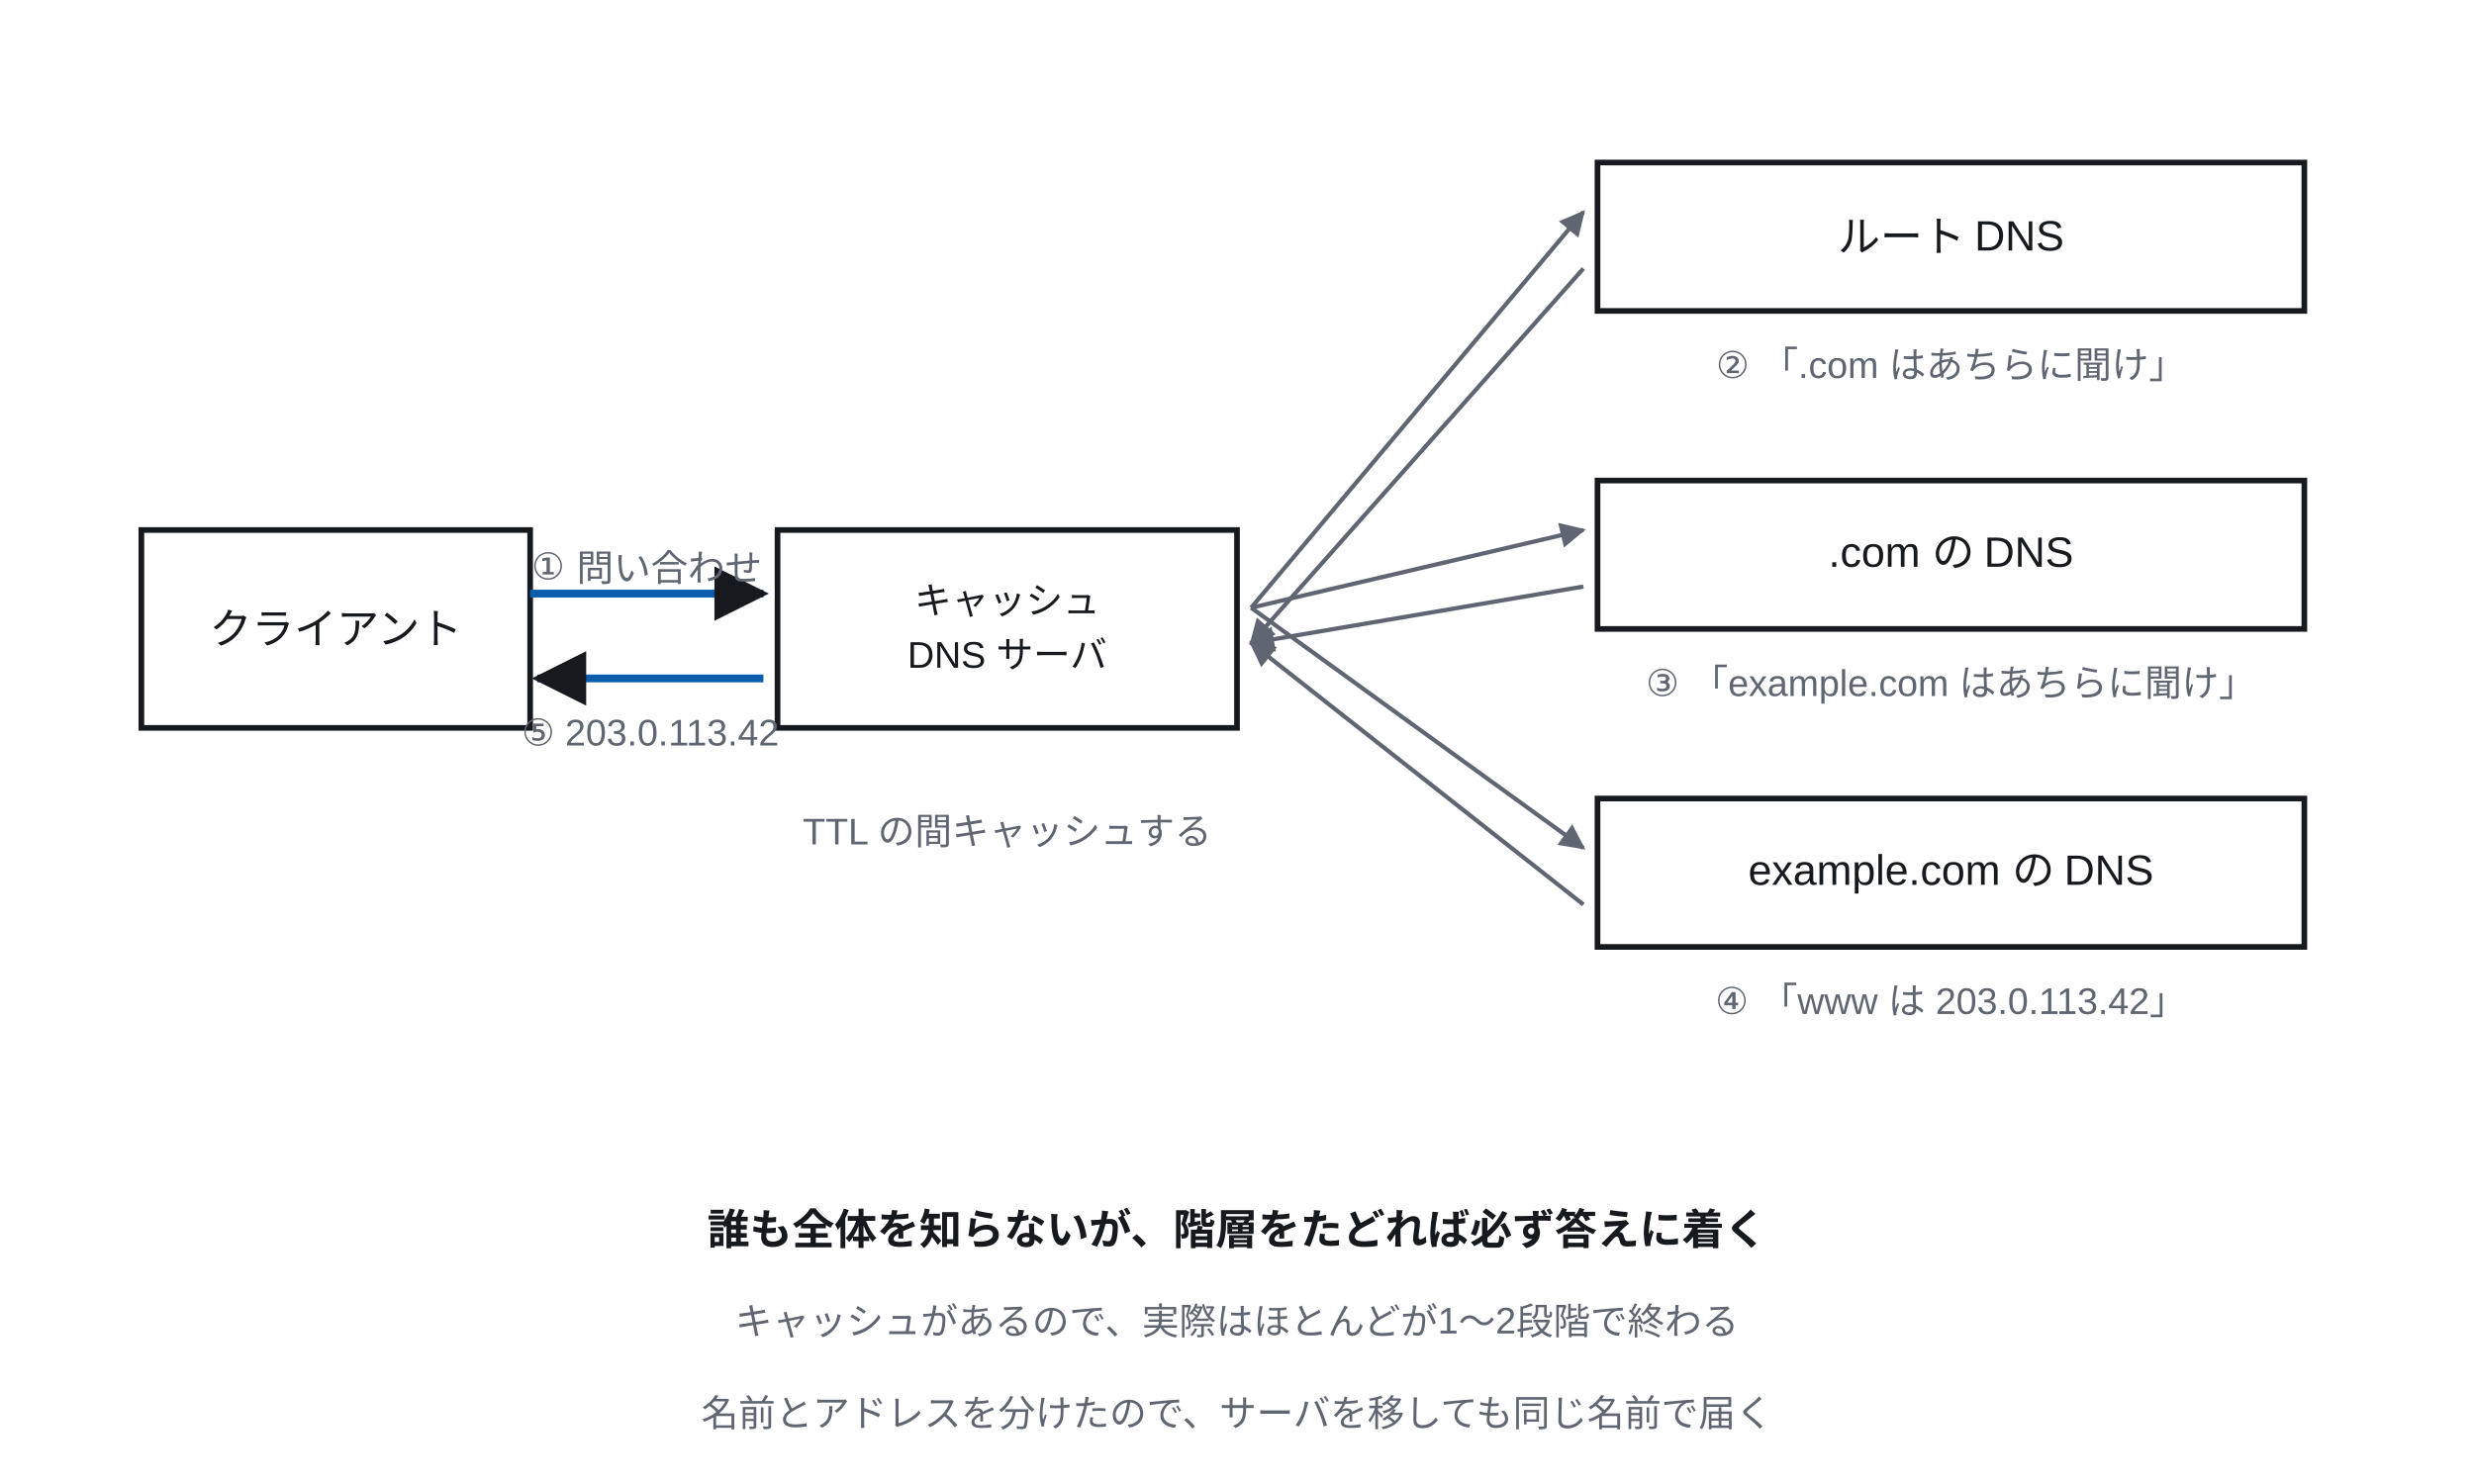
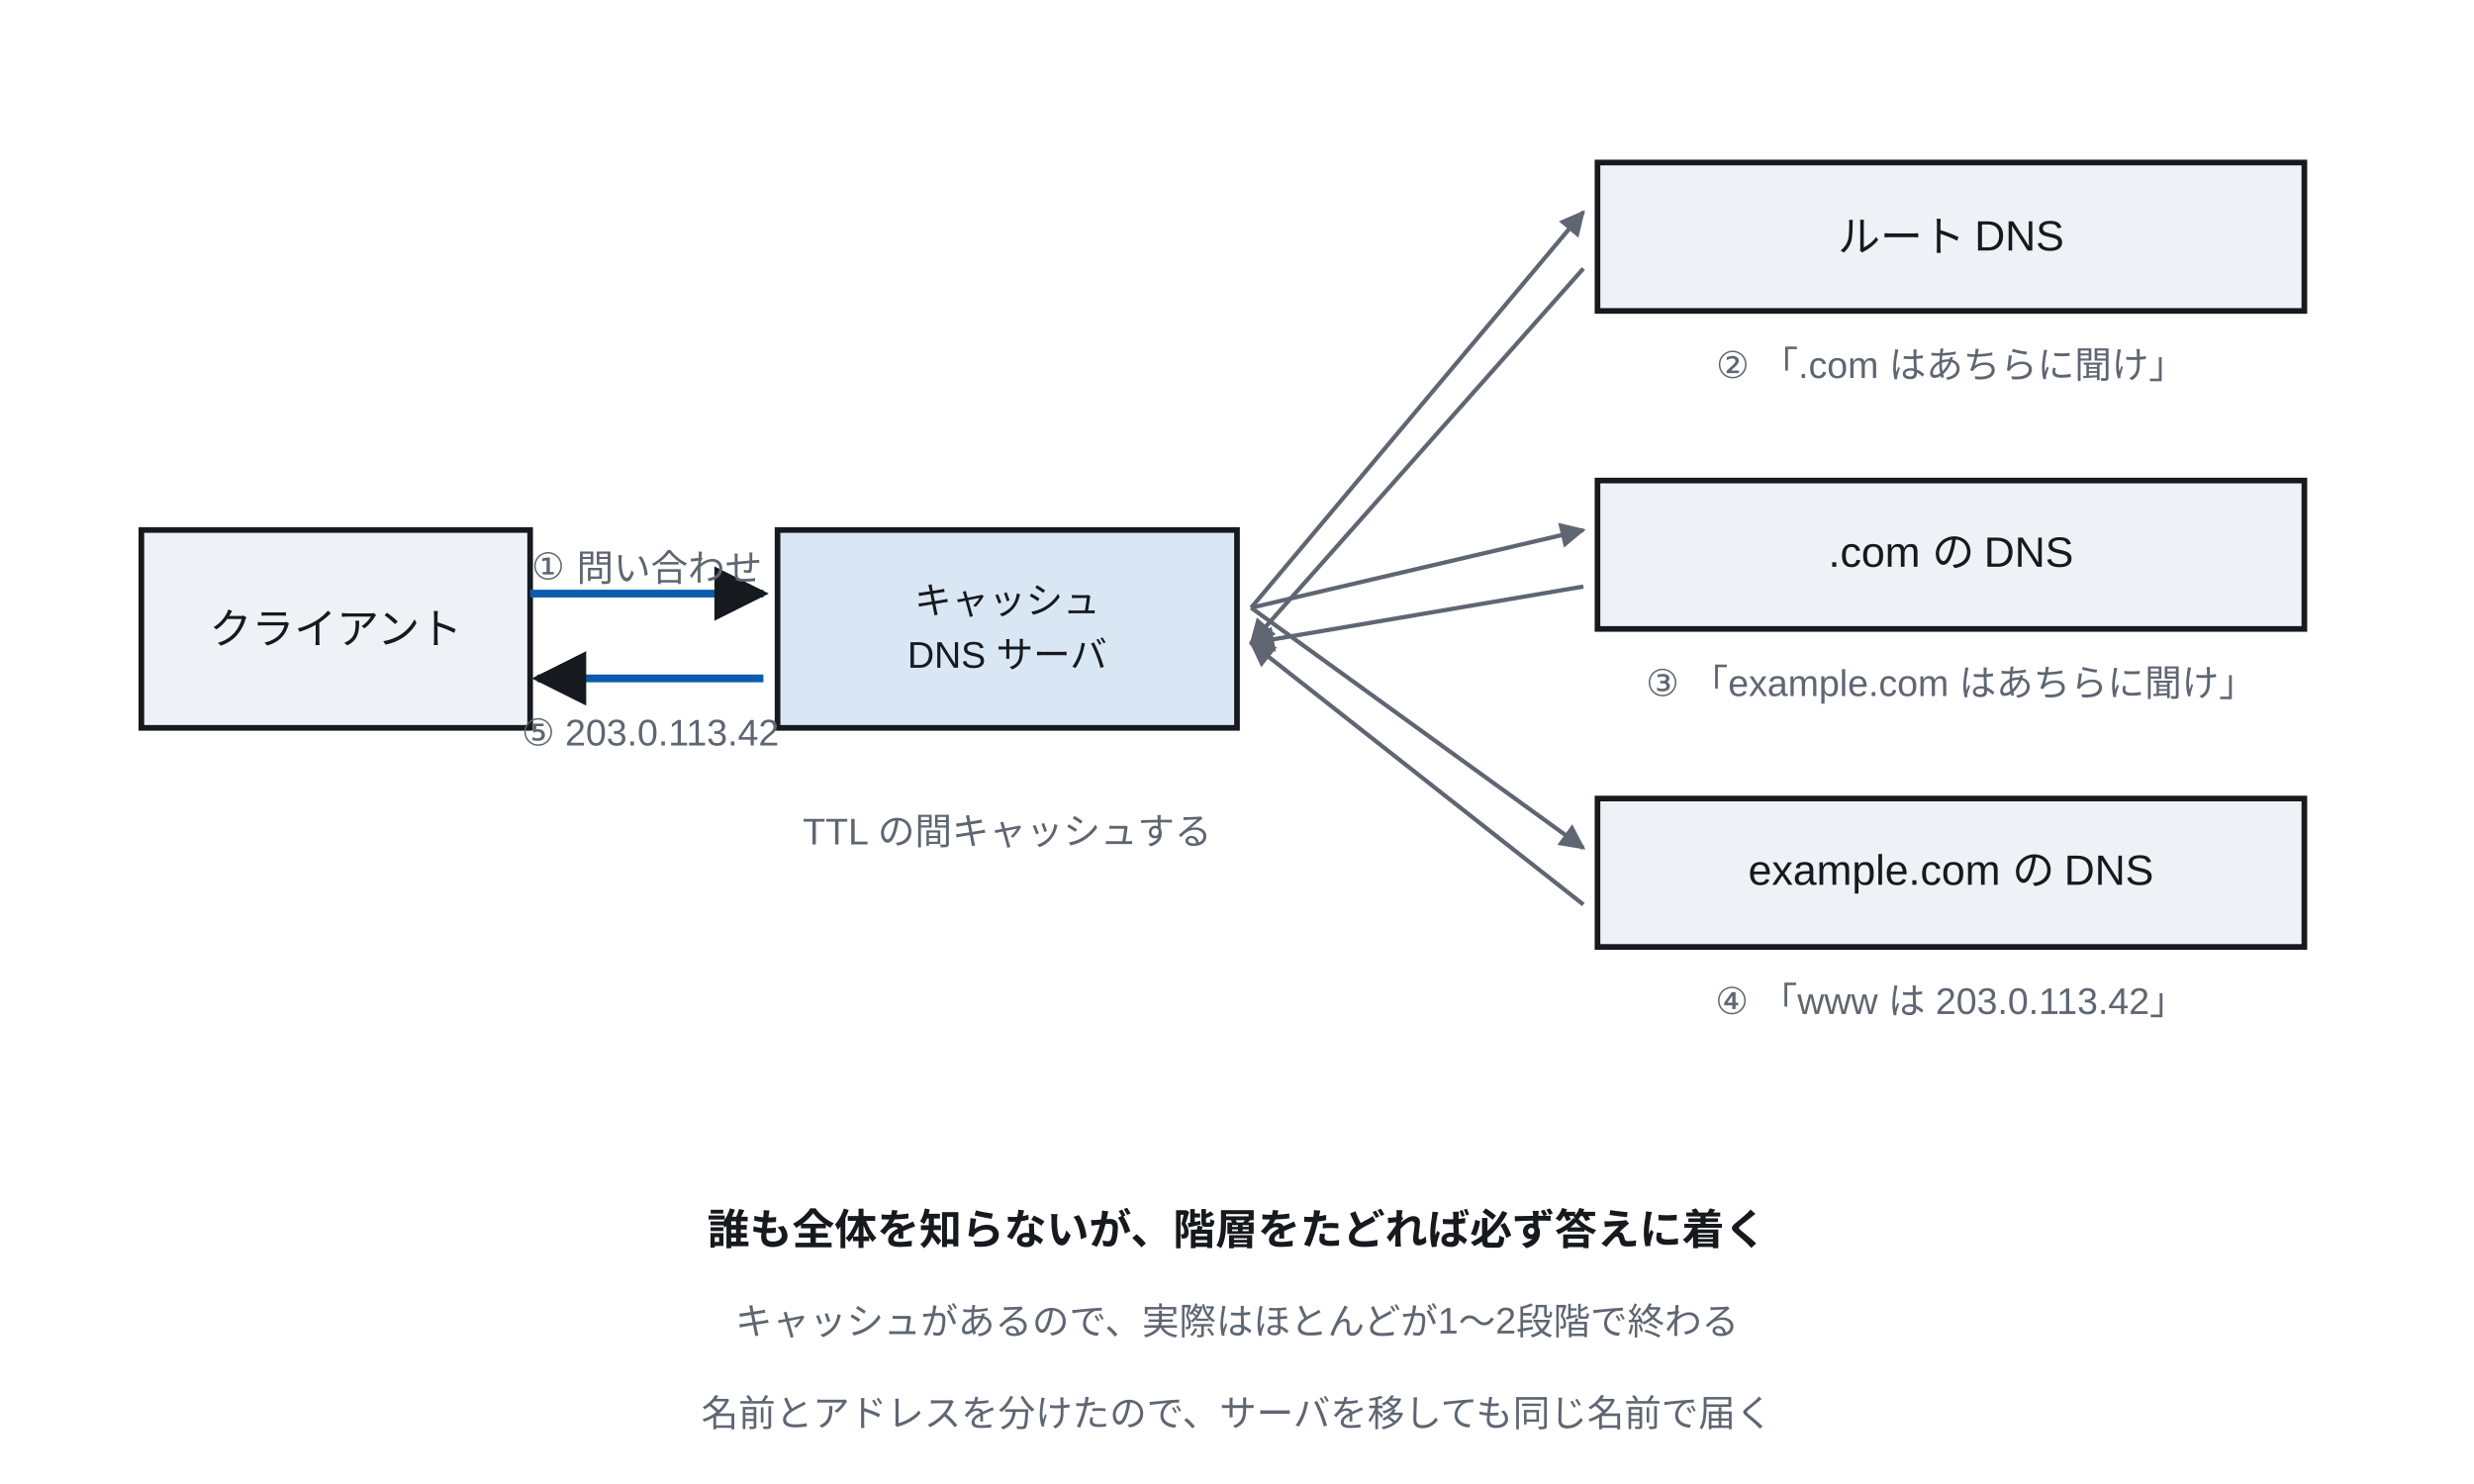
<svg xmlns="http://www.w3.org/2000/svg" viewBox="0 0 700 420" width="700" height="420" role="img">
  <style>
svg { font-family: "Helvetica Neue", Arial, "Hiragino Sans", "Yu Gothic", "Noto Sans JP", sans-serif; }
+ /* 線のクラスを先に置く。fill: none を持たせているのは、線だけの図形が
+    既定の黒で塗られないようにするため。ただしこれを塗りのクラスより
+    後に書くと、同じ詳細度なので後勝ちで cls='tint2 s' の塗りが消える。
+    実際そうなっており、全図で塗りが出ていなかった（2026-09-22 に修正）。 */
+ .s    { stroke: #16191d; stroke-width: 1.6; fill: none; }
+ .s2   { stroke: #16191d; stroke-width: 2.6; fill: none; }
+ .sm   { stroke: #5f6672; stroke-width: 1.2; fill: none; }
+ .sa   { stroke: #0b5cad; stroke-width: 2.2; fill: none; }
+ .dash { stroke-dasharray: 5 4; }
+ .dot  { stroke-dasharray: 1.5 3; }
+ /* 塗りのクラス。線のクラスより後に置くことで cls='tint2 s' が塗られる */
.bg   { fill: #ffffff; }
.ink  { fill: #16191d; }
.mut  { fill: #5f6672; }
.tint { fill: #eef1f5; }
.tint2{ fill: #dde4ec; }
.acc  { fill: #0b5cad; }
.accT { fill: #d9e6f4; }
.none { fill: none; }
- .s    { stroke: #16191d; stroke-width: 1.6; fill: none; }
- .s2   { stroke: #16191d; stroke-width: 2.6; fill: none; }
- .sm   { stroke: #5f6672; stroke-width: 1.2; fill: none; }
- .sa   { stroke: #0b5cad; stroke-width: 2.2; fill: none; }
- .dash { stroke-dasharray: 5 4; }
- .dot  { stroke-dasharray: 1.5 3; }
text  { fill: #16191d; font-size: 14px; }
.t-s  { font-size: 12px; }
.t-xs { font-size: 10.5px; }
.t-l  { font-size: 17px; }
.t-xl { font-size: 21px; }
.b    { font-weight: 700; }
.i    { font-style: italic; }
.m    { font-family: "SF Mono", Menlo, Consolas, monospace; }
.lbl  { fill: #5f6672; }
@media (prefers-color-scheme: dark) {
  .bg   { fill: #14171b; }
  .ink  { fill: #e8ebef; }
  .mut  { fill: #9aa3b0; }
  .tint { fill: #232830; }
  .tint2{ fill: #2e343d; }
  .acc  { fill: #6ab0f3; }
  .accT { fill: #1e2c3c; }
  .s, .s2 { stroke: #e8ebef; }
  .sm   { stroke: #9aa3b0; }
  .sa   { stroke: #6ab0f3; }
  text  { fill: #e8ebef; }
  .lbl  { fill: #9aa3b0; }
}
</style>
  <defs>
    <marker id="a" viewBox="0 0 10 10" refX="9" refY="5" markerWidth="7" markerHeight="7" orient="auto-start-reverse">
      <path d="M0,0 L10,5 L0,10 z" class="ink" />
    </marker>
    <marker id="aa" viewBox="0 0 10 10" refX="9" refY="5" markerWidth="7" markerHeight="7" orient="auto-start-reverse">
      <path d="M0,0 L10,5 L0,10 z" class="acc" />
    </marker>
    <marker id="am" viewBox="0 0 10 10" refX="9" refY="5" markerWidth="6" markerHeight="6" orient="auto-start-reverse">
      <path d="M0,0 L10,5 L0,10 z" class="mut" />
    </marker>
    <marker id="o" viewBox="0 0 10 10" refX="5" refY="5" markerWidth="6" markerHeight="6">
      <circle cx="5" cy="5" r="3.5" class="bg s" />
    </marker>
  </defs>
  <rect width="700" height="420" class="bg" />
  <rect x="40" y="150" width="110" height="56" class="tint s" />
  <text x="95.0" y="178.0" text-anchor="middle" dominant-baseline="middle" class="t-s">クライアント</text>
  <rect x="220" y="150" width="130" height="56" class="accT s" />
  <text x="285.0" y="170.0" text-anchor="middle" dominant-baseline="middle" class="t-xs">キャッシュ</text>
  <text x="285.0" y="186.0" text-anchor="middle" dominant-baseline="middle" class="t-xs">DNS サーバ</text>
  <line x1="150" y1="168" x2="216" y2="168" class="sa" marker-end="url(#a)" />
  <text x="183.0" y="161.0" text-anchor="middle" dominant-baseline="middle" class="t-xs lbl">① 問い合わせ</text>
  <line x1="216" y1="192" x2="152" y2="192" class="sa" marker-end="url(#a)" />
  <text x="184.0" y="208.0" text-anchor="middle" dominant-baseline="middle" class="t-xs lbl">⑤ 203.0.113.42</text>
  <rect x="452" y="46" width="200" height="42" class="tint s" />
  <text x="552.0" y="67.0" text-anchor="middle" dominant-baseline="middle" class="t-s">ルート DNS</text>
  <line x1="354" y1="172" x2="448" y2="60" class="sm" marker-end="url(#am)" />
  <path d="M448,76 L354,182" class="sm" marker-end="url(#am)" />
  <text x="552" y="104" text-anchor="middle" dominant-baseline="middle" class="t-xs lbl">② 「.com はあちらに聞け」</text>
  <rect x="452" y="136" width="200" height="42" class="tint s" />
  <text x="552.0" y="157.0" text-anchor="middle" dominant-baseline="middle" class="t-s">.com の DNS</text>
  <line x1="354" y1="172" x2="448" y2="150" class="sm" marker-end="url(#am)" />
  <path d="M448,166 L354,182" class="sm" marker-end="url(#am)" />
  <text x="552" y="194" text-anchor="middle" dominant-baseline="middle" class="t-xs lbl">③ 「example.com はあちらに聞け」</text>
  <rect x="452" y="226" width="200" height="42" class="tint s" />
  <text x="552.0" y="247.0" text-anchor="middle" dominant-baseline="middle" class="t-s">example.com の DNS</text>
  <line x1="354" y1="172" x2="448" y2="240" class="sm" marker-end="url(#am)" />
  <path d="M448,256 L354,182" class="sm" marker-end="url(#am)" />
  <text x="552" y="284" text-anchor="middle" dominant-baseline="middle" class="t-xs lbl">④ 「www は 203.0.113.42」</text>
  <text x="285" y="236" text-anchor="middle" dominant-baseline="middle" class="t-xs lbl">TTL の間キャッシュする</text>
  <text x="350" y="348" text-anchor="middle" dominant-baseline="middle" class="t-s b">誰も全体を知らないが、階層をたどれば必ず答えに着く</text>
  <text x="350" y="374" text-anchor="middle" dominant-baseline="middle" class="t-xs lbl">キャッシュがあるので、実際はほとんどが1〜2段階で終わる</text>
  <text x="350" y="400" text-anchor="middle" dominant-baseline="middle" class="t-xs lbl">名前とアドレスを分けたので、サーバを移しても同じ名前で届く</text>
</svg>
